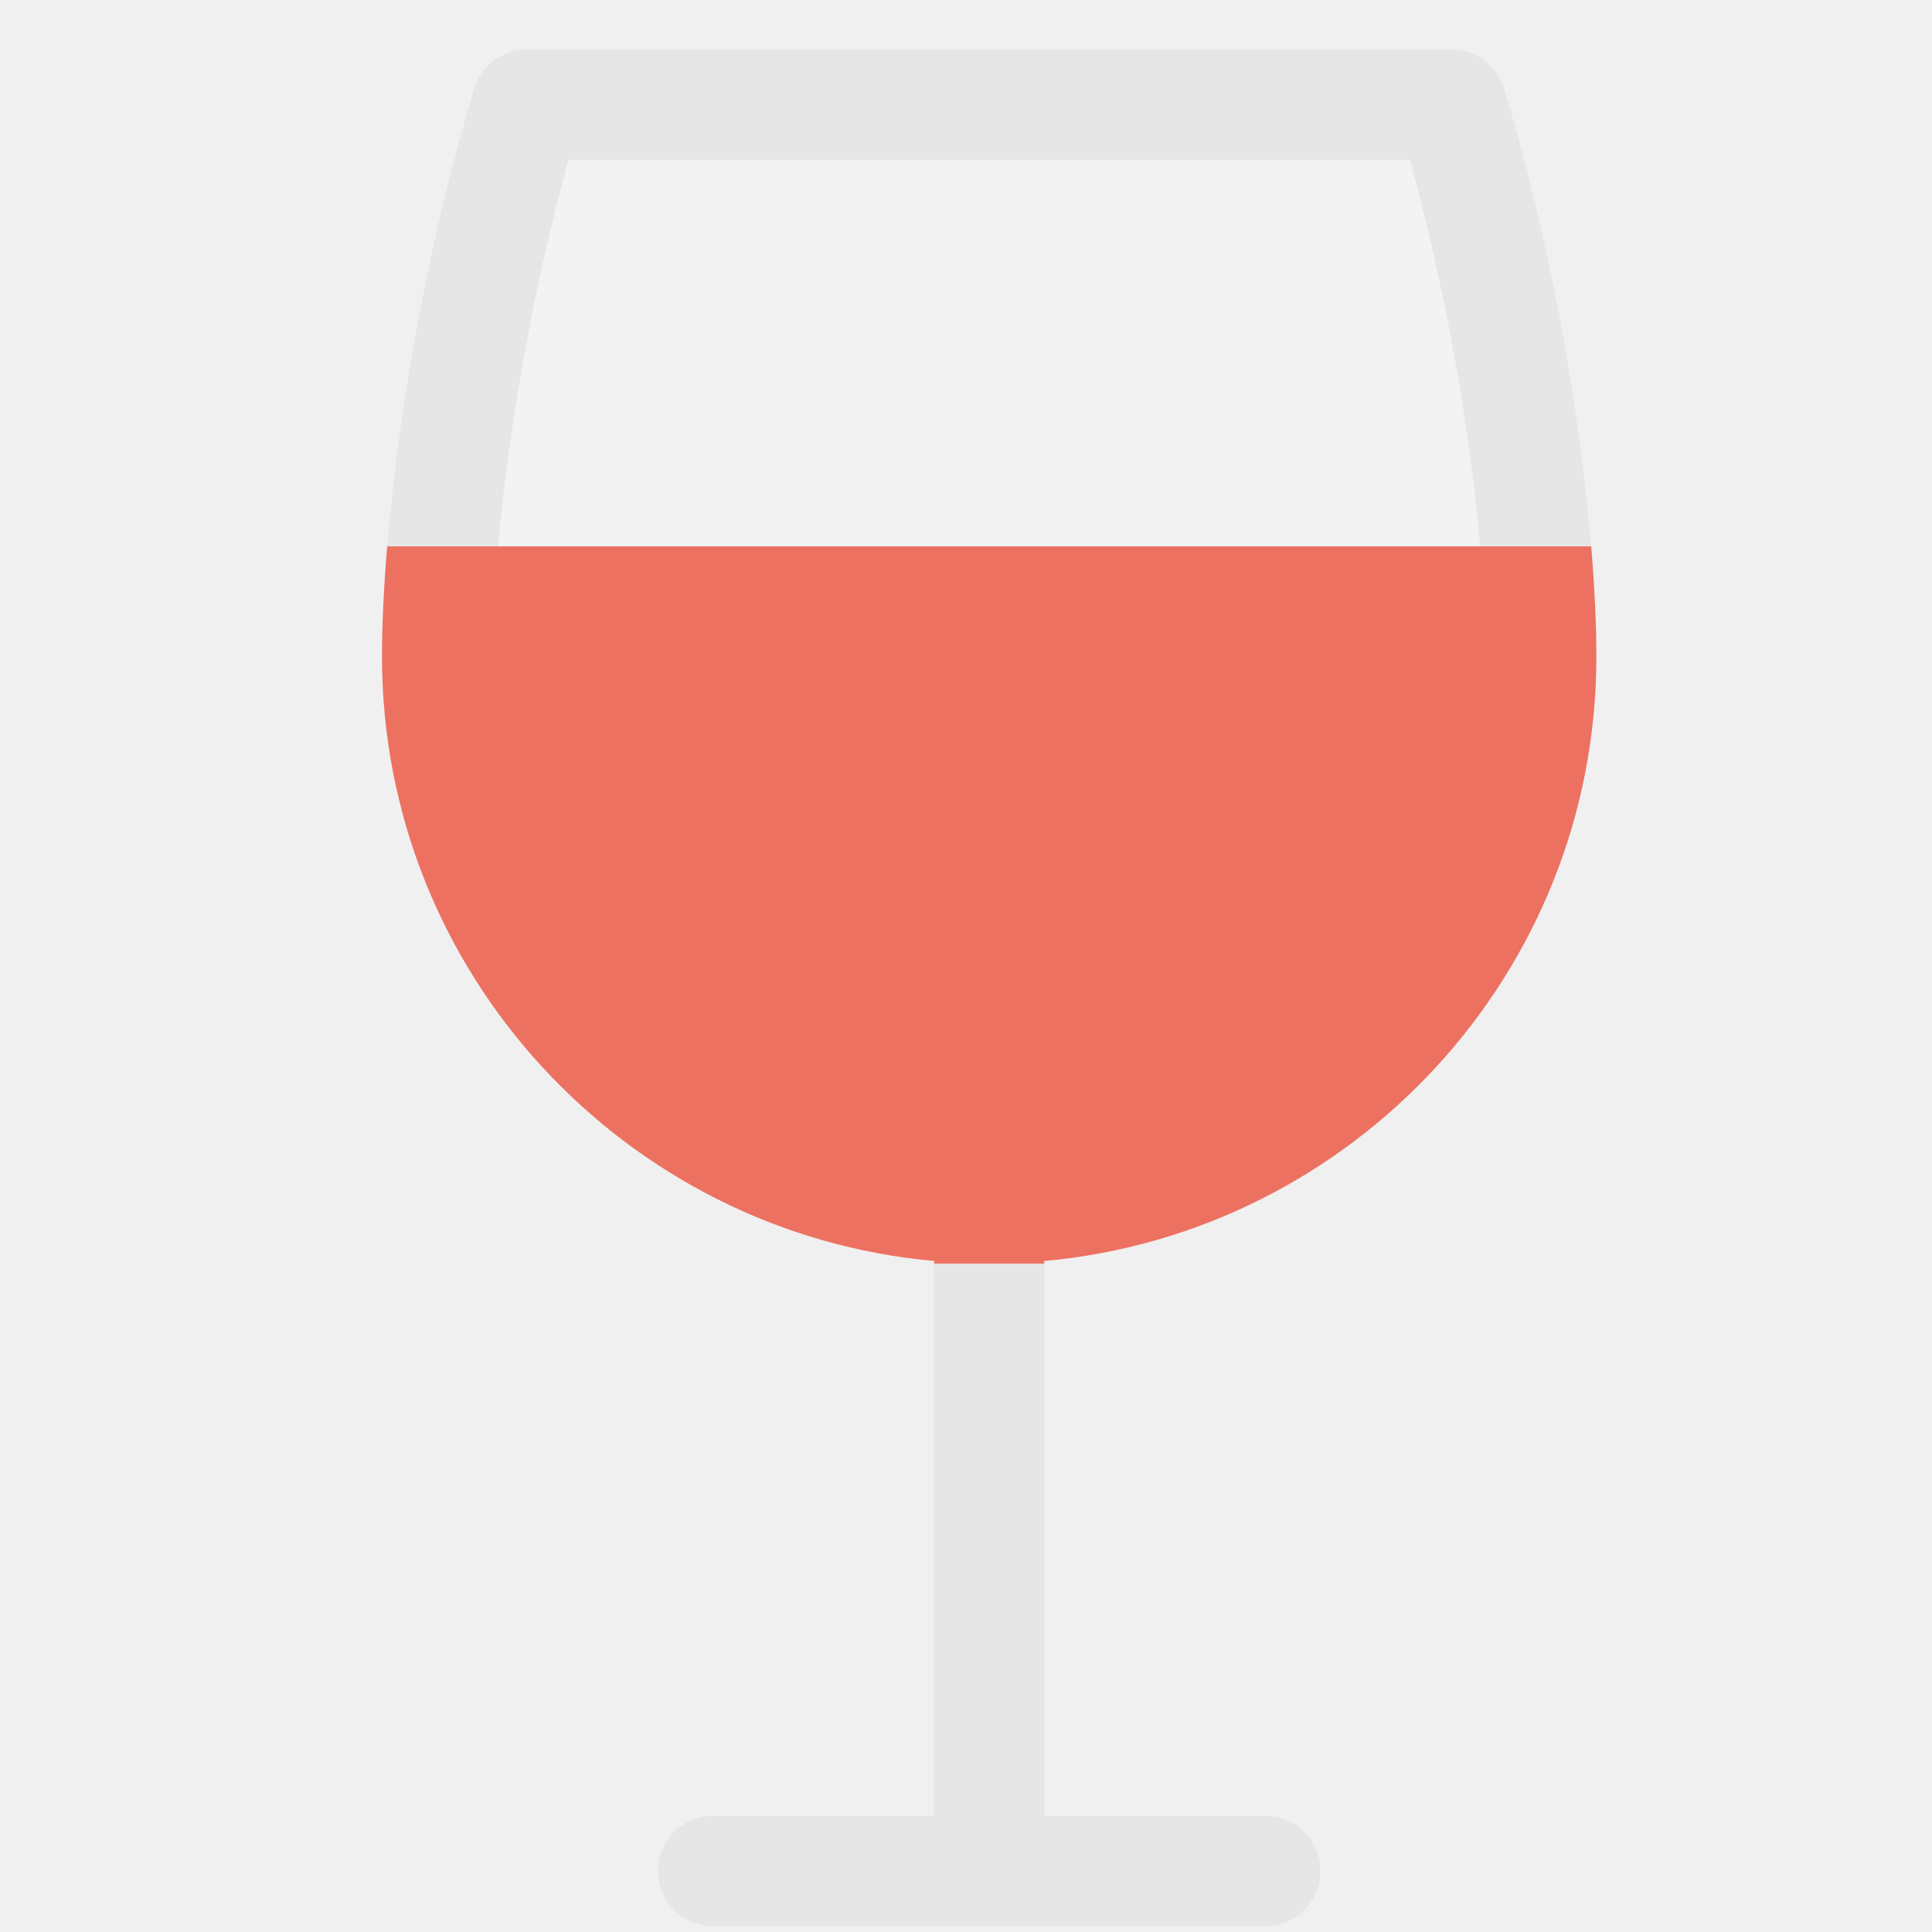
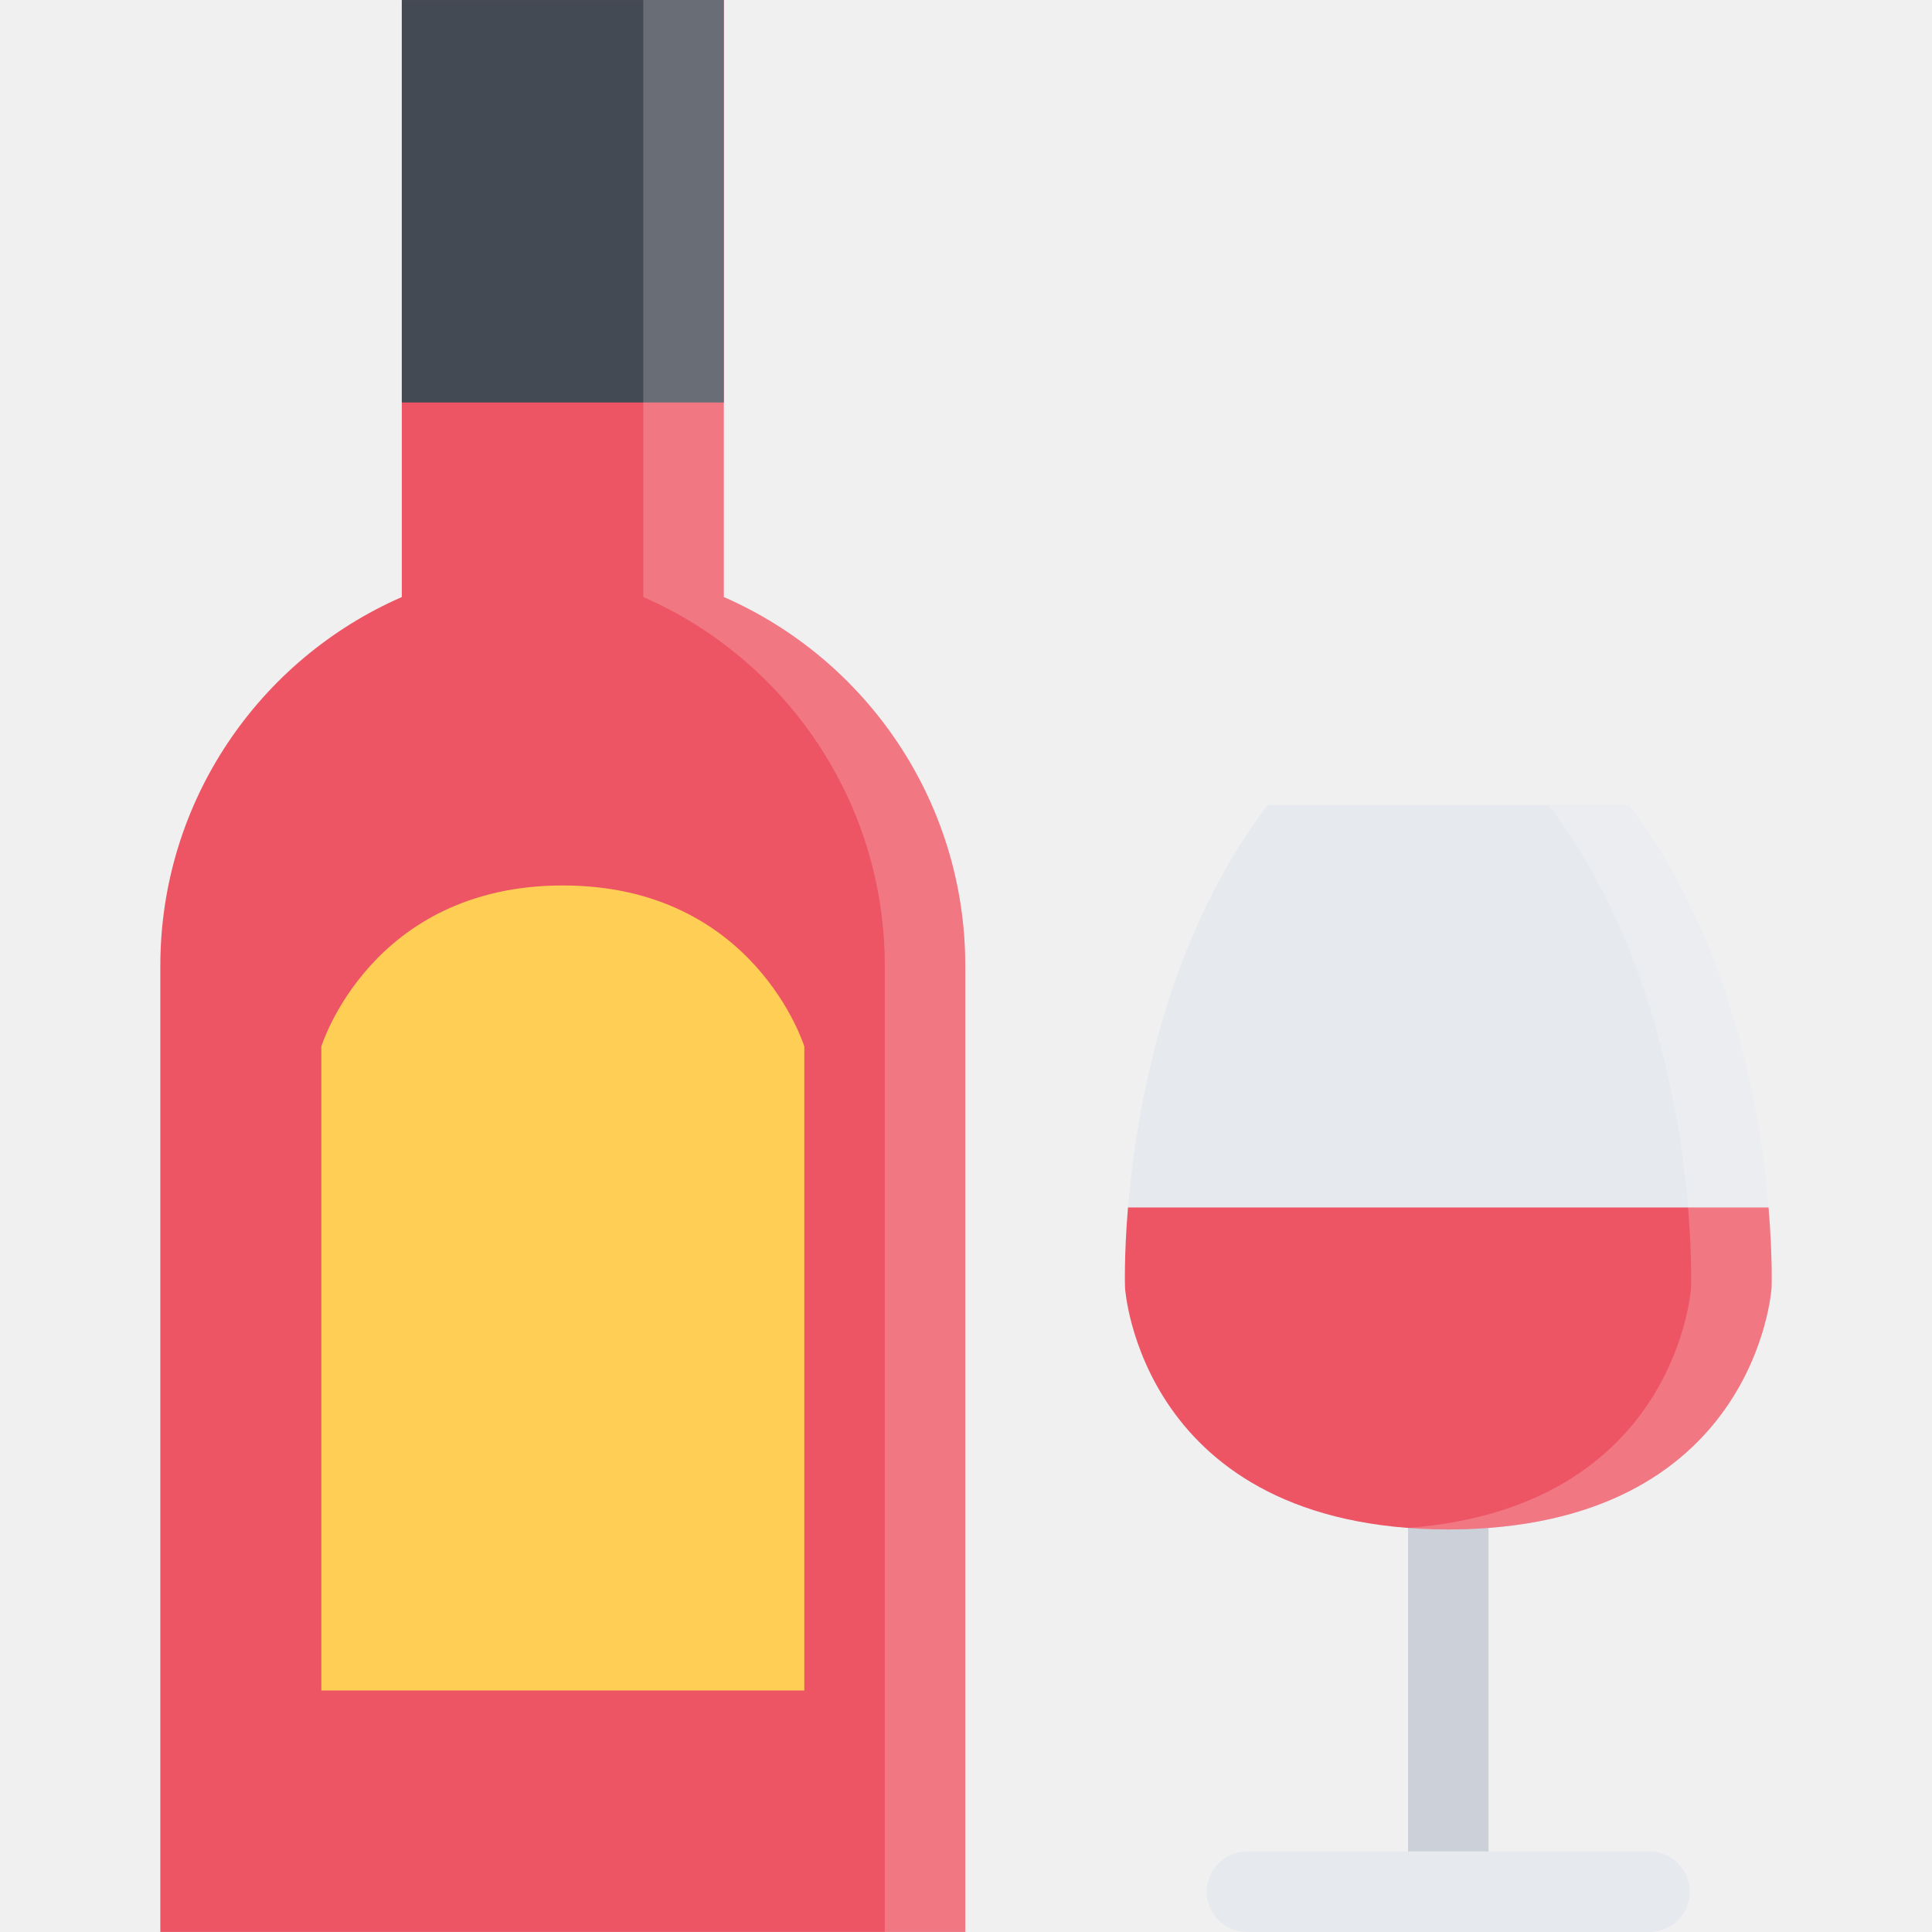
- <svg xmlns="http://www.w3.org/2000/svg" t="1616765930773" class="icon" viewBox="0 0 1024 1024" version="1.1" p-id="5276" width="200" height="200">
+ <svg xmlns="http://www.w3.org/2000/svg" t="1616941766907" class="icon" viewBox="0 0 1024 1024" version="1.1" p-id="5427" width="200" height="200">
  <defs>
    <style type="text/css" />
  </defs>
-   <path d="M495.031 669.842c0-0.527 0.263-0.965 0.293-1.463C331.396 653.663 202.459 515.686 202.459 348.014c0-16.208 0.878-36.074 2.75-58.514h638.157c1.872 22.44 2.75 42.306 2.75 58.514 0 167.673-128.965 305.649-292.864 320.366 0.029 0.497 0.293 0.936 0.293 1.463h-58.514" fill="#ED7161" p-id="5277" />
-   <path d="M205.21 289.499A1234.359 1234.359 0 0 1 251.231 47.104a29.228 29.228 0 0 1 28.058-20.919h489.999c12.932 0 24.342 8.485 28.028 20.919a1234.651 1234.651 0 0 1 46.051 242.395H205.21z m172.793 672.914h117.029v-292.571h58.514v292.571h117.029a29.257 29.257 0 0 1 0 58.514h-292.571a29.257 29.257 0 0 1 0-58.514z" fill="#E6E6E6" p-id="5278" />
-   <path d="M263.987 289.499c5.179-57.929 17.203-131.599 37.361-204.8h445.879c20.158 73.201 32.183 146.871 37.361 204.8H263.987" fill="#F3F3F3" p-id="5279" />
+   <path d="M383.62 316.444V0.014h-170.652v316.43C137.626 349.35 84.972 424.504 84.972 512v511.986h426.644V512c0-87.496-52.656-162.65-127.996-195.556z" fill="#ED5564" p-id="5428" />
+   <path d="M426.306 895.99H170.312V554.656s26.282-85.342 127.998-85.342c101.684 0 127.996 85.342 127.996 85.342v341.334z" fill="#FFCE54" p-id="5429" />
+   <path d="M212.968 0.014h170.652v213.308h-170.652z" fill="#434A54" p-id="5430" />
+   <path d="M863.324 426.66h-191.398c-81.188 106.652-75.624 255.992-75.624 255.992s8 127.654 171.308 127.998c163.34-0.344 171.34-127.998 171.34-127.998s5.53-149.34-75.626-255.992z" fill="#E6E9ED" p-id="5431" />
+   <path d="M746.296 787.994h42.656v214.65h-42.656z" fill="#CCD1D9" p-id="5432" />
+   <path d="M874.262 981.3H660.958c-11.782 0-21.344 9.562-21.344 21.344s9.562 21.342 21.344 21.342h213.304c11.782 0 21.344-9.56 21.344-21.342s-9.564-21.344-21.344-21.344z" fill="#E6E9ED" p-id="5433" />
+   <path d="M596.3 682.652s8 127.654 171.308 127.998c163.34-0.344 171.34-127.998 171.34-127.998s0.594-16.592-1.594-42.654H597.864c-2.188 26.062-1.564 42.654-1.564 42.654z" fill="#ED5564" p-id="5434" />
+   <path d="M383.62 316.444V0.014h-42.656v316.43c75.342 32.906 127.996 108.06 127.996 195.556v511.986h42.656V512c0-87.496-52.656-162.65-127.996-195.556zM863.324 426.66H820.64c81.184 106.652 75.622 255.992 75.622 255.992s-7.282 116.28-149.996 127.186c6.812 0.5 13.906 0.782 21.344 0.812 163.34-0.344 171.34-127.998 171.34-127.998s5.53-149.34-75.626-255.992z" fill="#FFFFFF" opacity=".2" p-id="5435" />
</svg>
